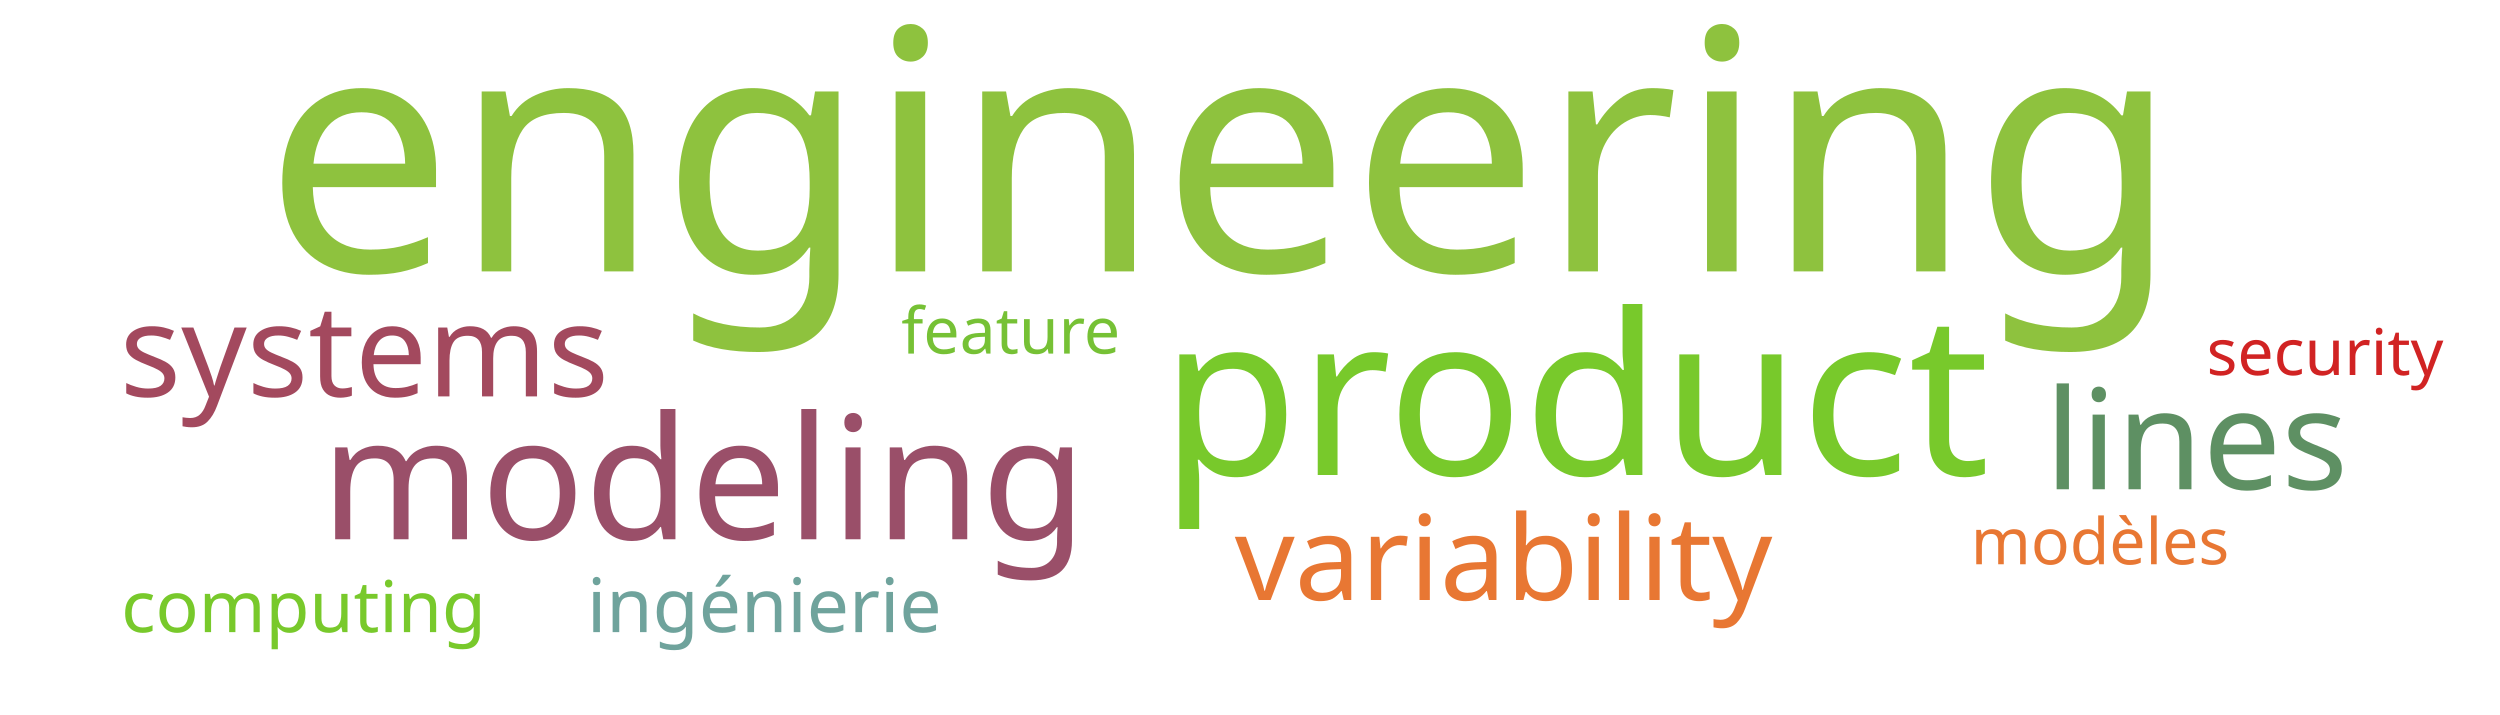
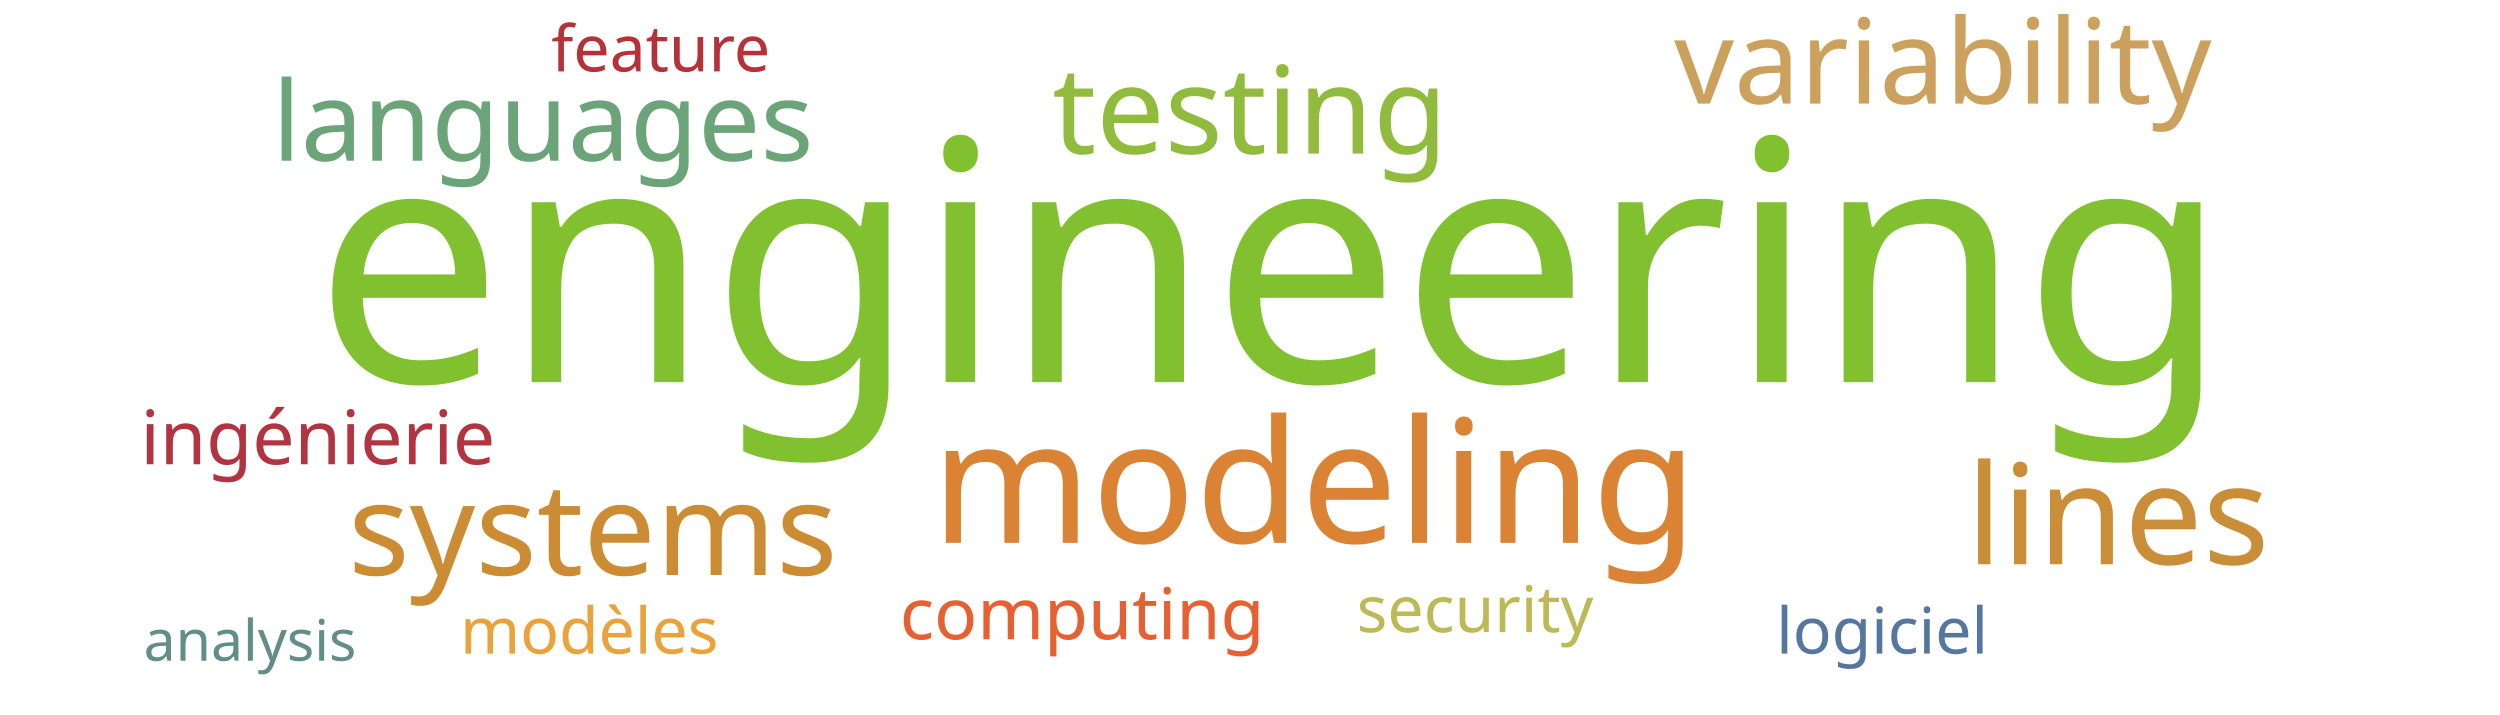
<svg xmlns="http://www.w3.org/2000/svg" width="700" height="200">
  <g transform="translate(350, 100)">
-     <text text-anchor="middle" style="font-family: Impact; font-size: 94px; fill: #8ec23e" transform="translate(-8,-24)rotate(0)">engineering</text>
-     <text text-anchor="middle" style="font-family: Impact; font-size: 63px; fill: #78c92b" transform="translate(91,33)rotate(0)">product</text>
-     <text text-anchor="middle" style="font-family: Impact; font-size: 48px; fill: #9a4f69" transform="translate(-153,51)rotate(0)">modeling</text>
-     <text text-anchor="middle" style="font-family: Impact; font-size: 39px; fill: #5e9063" transform="translate(265,37)rotate(0)">lines</text>
-     <text text-anchor="middle" style="font-family: Impact; font-size: 36px; fill: #a3495e" transform="translate(-248,11)rotate(0)">systems</text>
-     <text text-anchor="middle" style="font-family: Impact; font-size: 33px; fill: #e87733" transform="translate(71,68)rotate(0)">variability</text>
-     <text text-anchor="middle" style="font-family: Impact; font-size: 21px; fill: #6fa39c" transform="translate(-136,77)rotate(0)">ingénierie</text>
-     <text text-anchor="middle" style="font-family: Impact; font-size: 20px; fill: #78c92b" transform="translate(-265,77)rotate(0)">computing</text>
-     <text text-anchor="middle" style="font-family: Impact; font-size: 18px; fill: #d12323" transform="translate(301,5)rotate(0)">security</text>
-     <text text-anchor="middle" style="font-family: Impact; font-size: 18px; fill: #76c135" transform="translate(-67,-1)rotate(0)">feature</text>
-     <text text-anchor="middle" style="font-family: Impact; font-size: 18px; fill: #e87733" transform="translate(238,58)rotate(0)">modèles</text>
+     <text text-anchor="middle" style="font-family: Impact; font-size: 94px; fill: #81c130" transform="translate(6,7)rotate(0)">engineering</text>
+     <text text-anchor="middle" style="font-family: Impact; font-size: 48px; fill: #da8335" transform="translate(18,52)rotate(0)">modeling</text>
+     <text text-anchor="middle" style="font-family: Impact; font-size: 39px; fill: #ca8e38" transform="translate(243,58)rotate(0)">lines</text>
+     <text text-anchor="middle" style="font-family: Impact; font-size: 36px; fill: #cc8c34" transform="translate(-184,61)rotate(0)">systems</text>
+     <text text-anchor="middle" style="font-family: Impact; font-size: 34px; fill: #91bb3c" transform="translate(0,-57)rotate(0)">testing</text>
+     <text text-anchor="middle" style="font-family: Impact; font-size: 33px; fill: #cba15d" transform="translate(194,-71)rotate(0)">variability</text>
+     <text text-anchor="middle" style="font-family: Impact; font-size: 31px; fill: #6ca47a" transform="translate(-198,-55)rotate(0)">languages</text>
+     <text text-anchor="middle" style="font-family: Impact; font-size: 21px; fill: #b23440" transform="translate(-261,30)rotate(0)">ingénierie</text>
+     <text text-anchor="middle" style="font-family: Impact; font-size: 20px; fill: #e76032" transform="translate(-47,79)rotate(0)">computing</text>
+     <text text-anchor="middle" style="font-family: Impact; font-size: 18px; fill: #bdb954" transform="translate(63,77)rotate(0)">security</text>
+     <text text-anchor="middle" style="font-family: Impact; font-size: 18px; fill: #b63138" transform="translate(-165,-80)rotate(0)">feature</text>
+     <text text-anchor="middle" style="font-family: Impact; font-size: 18px; fill: #eaa23b" transform="translate(-185,83)rotate(0)">modèles</text>
+     <text text-anchor="middle" style="font-family: Impact; font-size: 18px; fill: #55769e" transform="translate(177,83)rotate(0)">logiciel</text>
+     <text text-anchor="middle" style="font-family: Impact; font-size: 16px; fill: #618e88" transform="translate(-280,85)rotate(0)">analysis</text>
  </g>
</svg>
